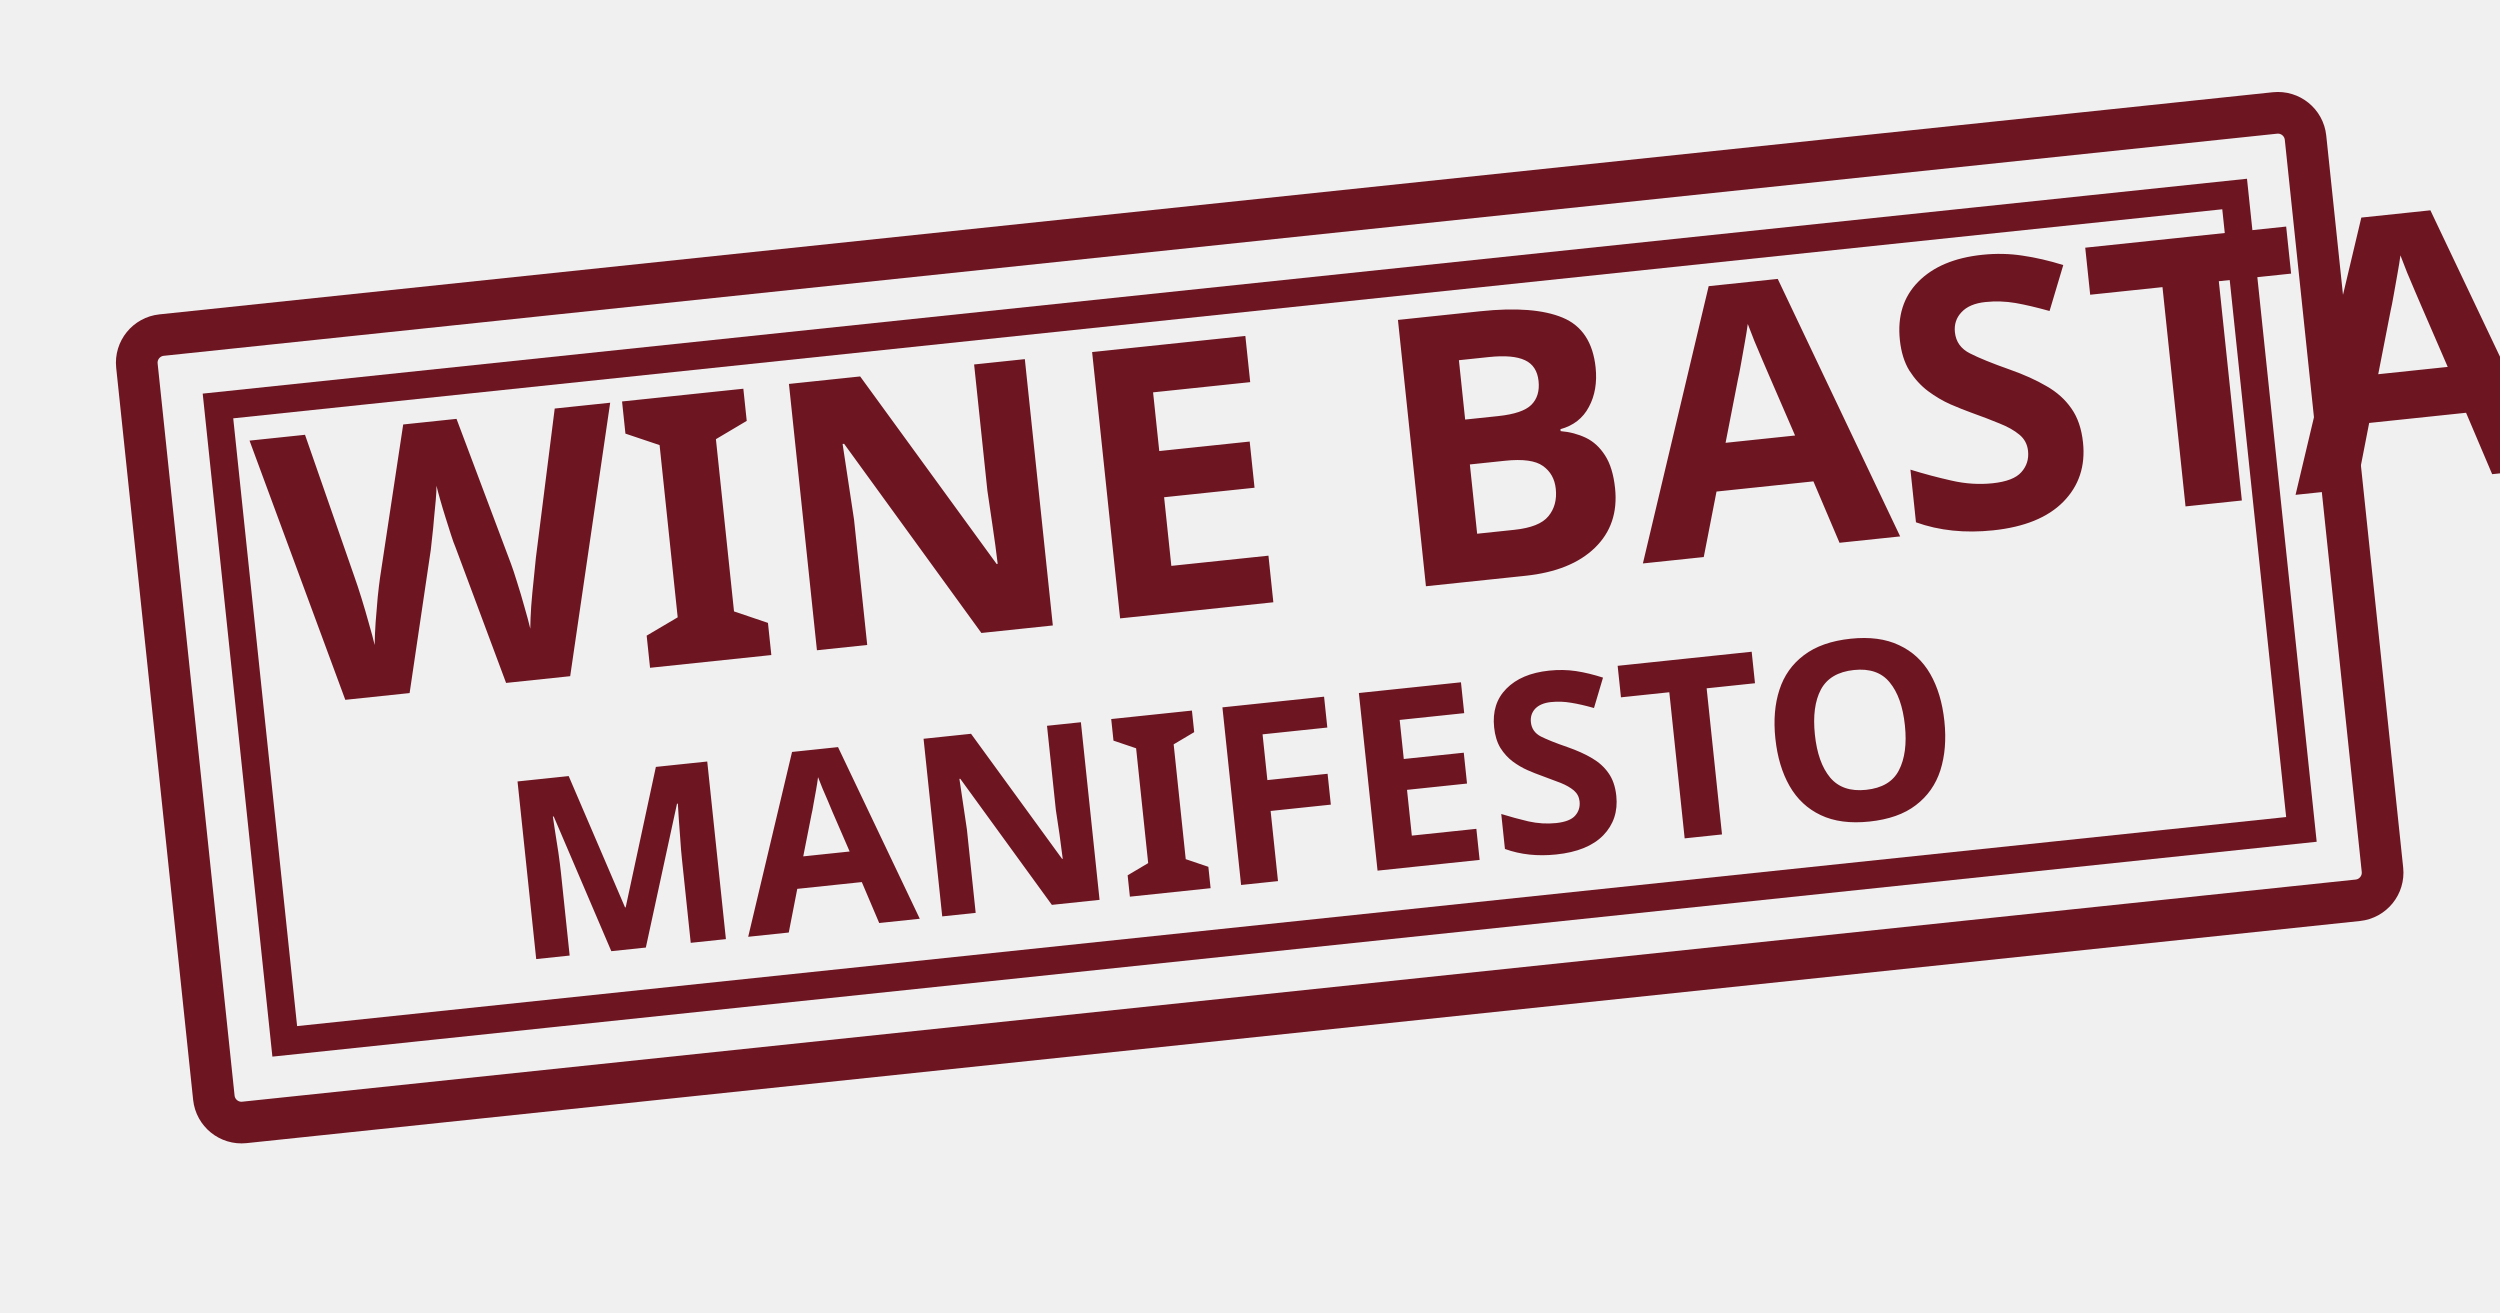
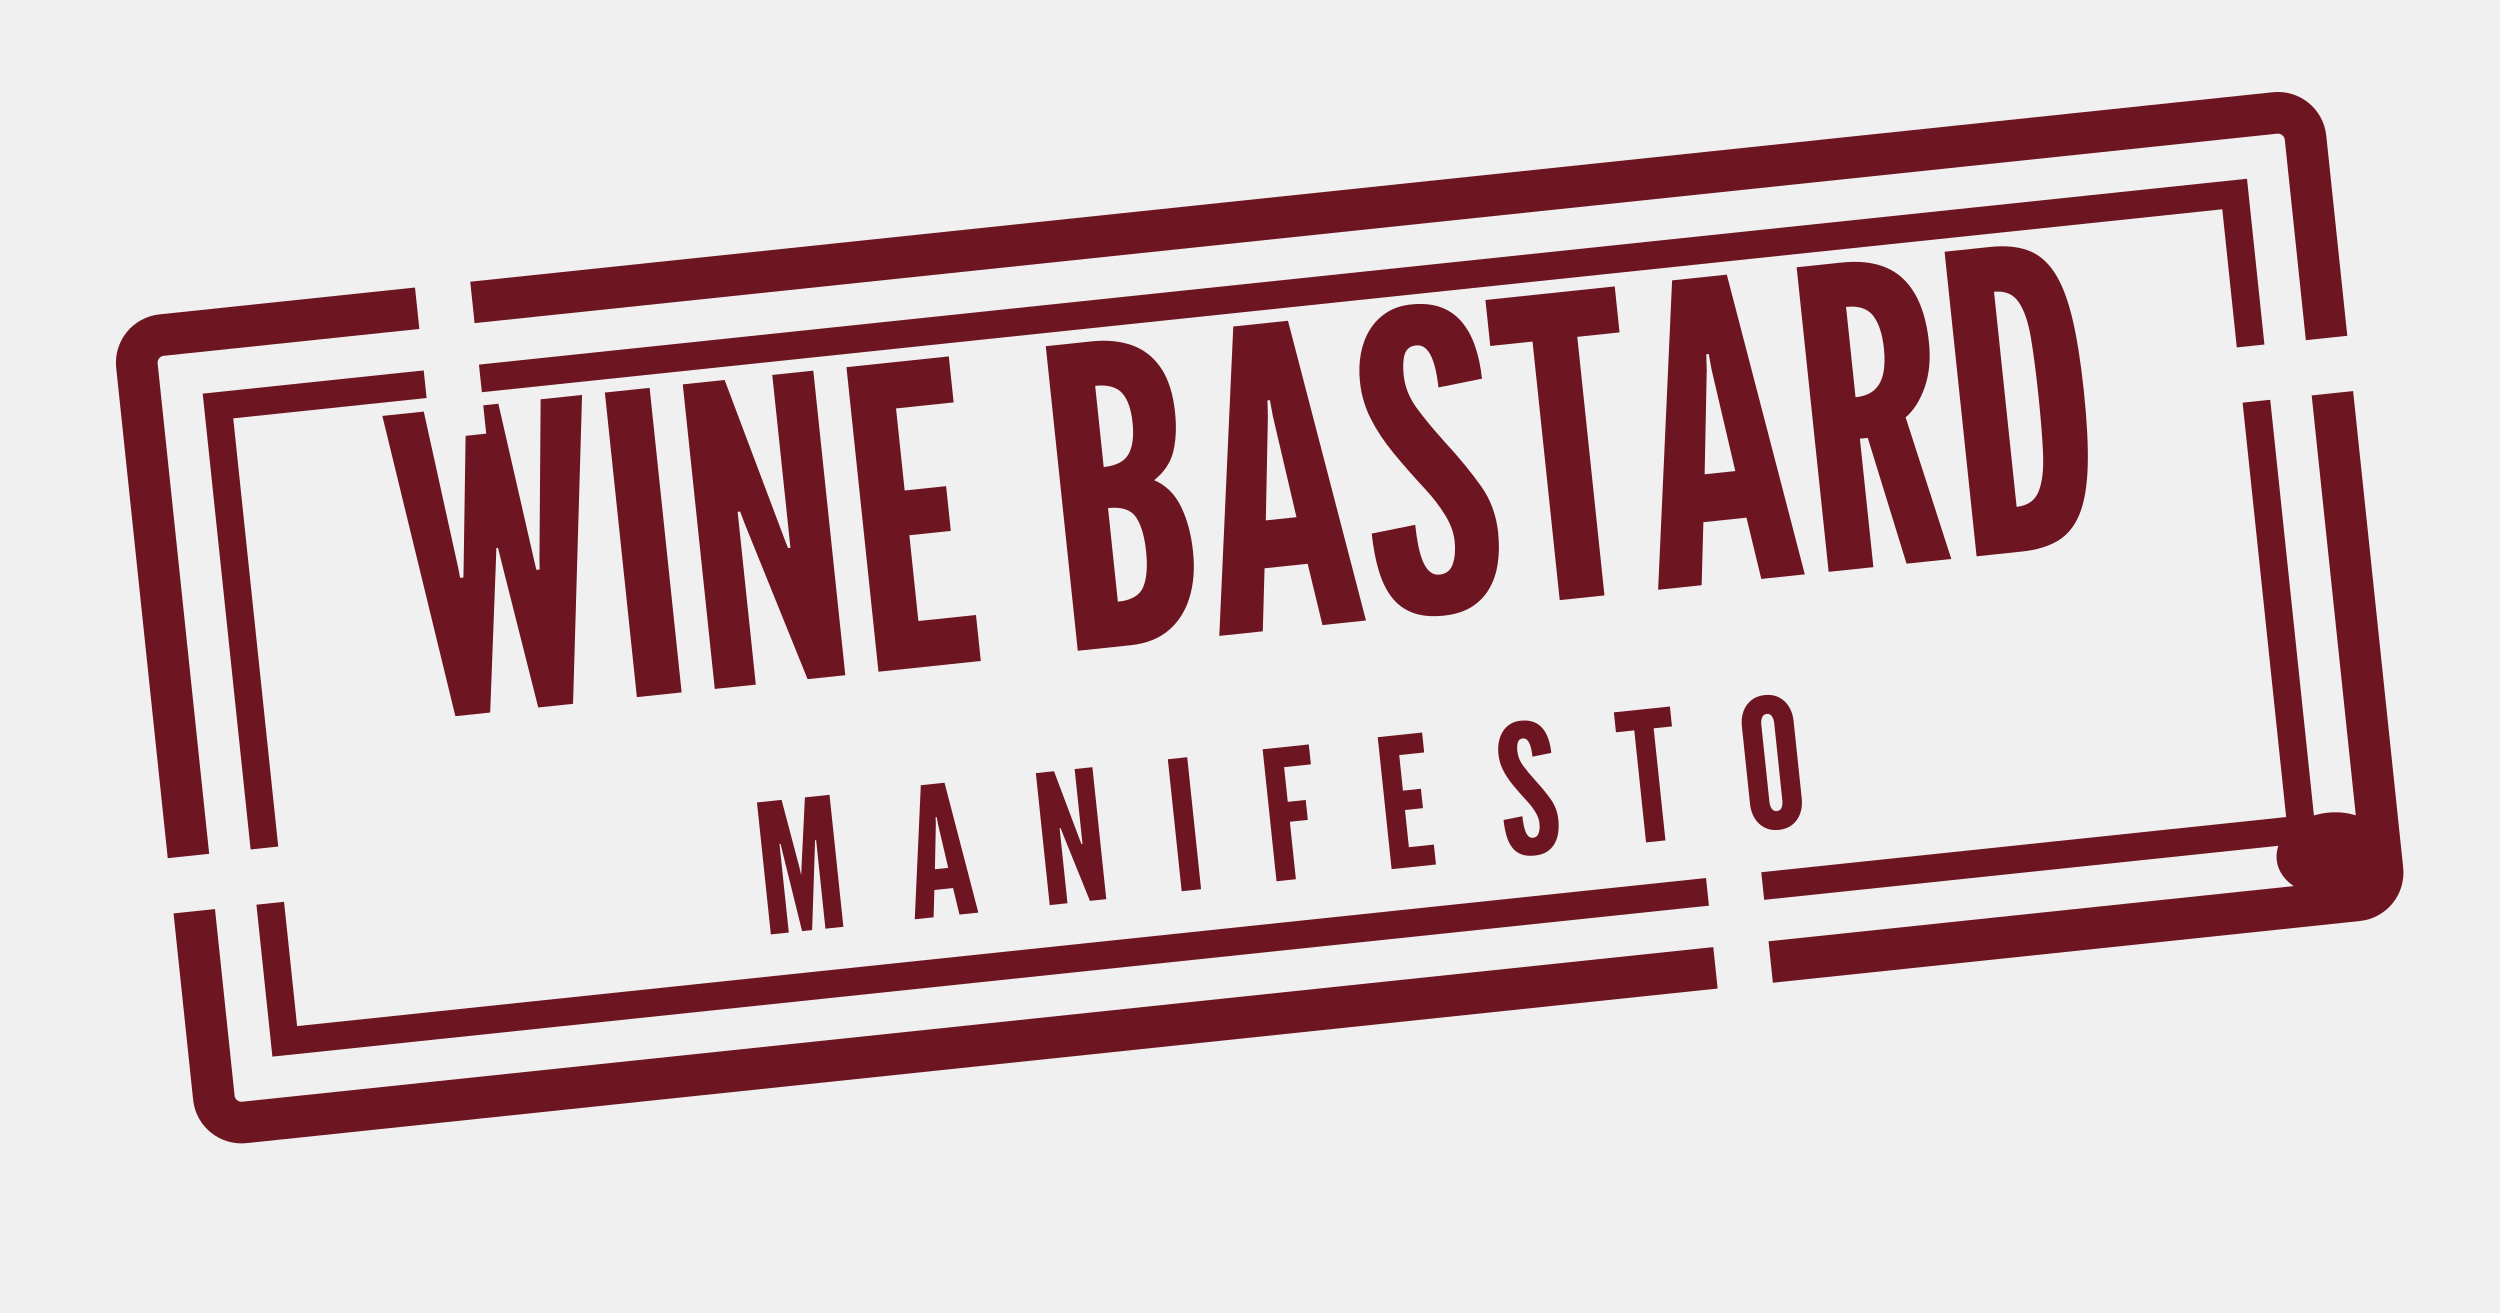
<svg xmlns="http://www.w3.org/2000/svg" width="80mm" height="42mm" viewBox="0 0 180 94.5">
  <defs />
  <g id="oxblood" fill="#6E1522">
+     <mask id="front-wear" maskUnits="userSpaceOnUse" x="-5" y="-5" width="170" height="70">
+       <rect x="-5" y="-5" width="170" height="70" fill="white" />
+       <path d="M22 -2 H26 V11 H22 Z M110 49 H114 V62 H110 Z M-2 39 H11 V43 H-2 Z M151 18 H162 V22 H151 Z" fill="black" />
+     </mask>
    <g transform="translate(8 23) rotate(-6) scale(1.0)">
-       <rect x="1.5" y="1.5" width="157" height="57" rx="2" fill="none" stroke="#6E1522" stroke-width="3" />
-       <rect x="7" y="7" width="146" height="46" fill="none" stroke="#6E1522" stroke-width="2" />
-       <text x="9" y="29" font-family="DIN Condensed" font-weight="bold" font-size="27" textLength="142" lengthAdjust="spacingAndGlyphs">WINE BASTARD</text>
-       <text x="24" y="49" font-family="DIN Condensed" font-weight="bold" font-size="18" textLength="112" lengthAdjust="spacingAndGlyphs">MANIFESTO</text>
+       <g mask="url(#front-wear)">
+         <rect x="1.5" y="1.5" width="157" height="57" rx="2" fill="none" stroke="#6E1522" stroke-width="3" />
+         <rect x="7" y="7" width="146" height="46" fill="none" stroke="#6E1522" stroke-width="2" />
+         <ellipse cx="155" cy="55" rx="4" ry="3" />
+         <g aria-label="WINE BASTARD">
+           <path transform="translate(18.245 31) scale(0.015 -0.015)" d="M228 0 30 1470H230L316 706L320 658H336L342 706L434 1470H590L682 706L688 658H704L708 706L794 1470H994L796 0H628L528 696L516 782H508L496 696L396 0Z" />
+           <path transform="translate(33.605 31) scale(0.015 -0.015)" d="M80 0V1470H296V0Z" />
+           <path transform="translate(39.245 31) scale(0.015 -0.015)" d="M80 0V1470H282L482 704L500 636H512V1470H710V0H528L308 766L290 834H278V0Z" />
+           <path transform="translate(51.095 31) scale(0.015 -0.015)" d="M80 0V1470H574V1248H296V852H496V636H296V222H574V0Z" />
+           <path transform="translate(60.905 31) scale(0.015 -0.015)" d="" />
+           <path transform="translate(65.525 31) scale(0.015 -0.015)" d="M80 0V1470H300Q412 1470 493.5 1430.5Q575 1391 619.5 1307.0Q664 1223 664 1090Q664 984 636.5 905.0Q609 826 530 776Q610 732 645.0 636.5Q680 541 680 416Q680 293 640.5 199.0Q601 105 524.5 52.5Q448 0 336 0ZM296 214Q394 214 425.0 272.5Q456 331 456 440Q456 551 425.0 608.5Q394 666 296 666ZM296 864Q387 864 421.5 914.0Q456 964 456 1062Q456 1161 420.5 1208.5Q385 1256 296 1256Z" />
+           <path transform="translate(76.445 31) scale(0.015 -0.015)" d="M35 0 257 1470H521L743 0H533L493 300H285L245 0ZM315 528H463L401 1022L395 1100H383L377 1022Z" />
+           <path transform="translate(88.115 31) scale(0.015 -0.015)" d="M340 -16Q251 -16 192.0 13.5Q133 43 99.0 99.0Q65 155 50.5 234.0Q36 313 36 412L248 432Q248 384 251.5 339.5Q255 295 264.5 259.5Q274 224 292.5 203.0Q311 182 340 182Q388 182 408.0 226.5Q428 271 428 334Q428 397 395.0 465.0Q362 533 316 594Q238 698 179.5 787.0Q121 876 88.5 962.0Q56 1048 56 1142Q56 1216 75.0 1278.5Q94 1341 130.5 1387.5Q167 1434 219.0 1460.0Q271 1486 338 1486Q421 1486 478.5 1458.0Q536 1430 571.5 1378.0Q607 1326 623.5 1254.5Q640 1183 640 1096L428 1076Q428 1113 424.5 1150.5Q421 1188 412.0 1219.0Q403 1250 386.0 1269.0Q369 1288 342 1288Q300 1288 284.0 1252.5Q268 1217 268 1152Q268 1068 313.0 990.0Q358 912 434 808Q525 685 582.5 582.0Q640 479 640 354Q640 275 623.0 207.5Q606 140 569.5 90.0Q533 40 476.5 12.0Q420 -16 340 -16Z" />
+           <path transform="translate(98.255 31) scale(0.015 -0.015)" d="M224 0V1248H20V1470H644V1248H440V0Z" />
+           <path transform="translate(108.215 31) scale(0.015 -0.015)" d="M35 0 257 1470H521L743 0H533L493 300H285L245 0ZM315 528H463L401 1022L395 1100H383L377 1022Z" />
+           <path transform="translate(119.885 31) scale(0.015 -0.015)" d="M80 0V1470H296Q490 1470 582.0 1362.5Q674 1255 674 1046Q674 922 630.5 831.5Q587 741 525 699L672 0H456L334 620H296V0ZM296 820Q356 820 391.0 846.5Q426 873 441.0 922.0Q456 971 456 1038Q456 1143 421.5 1199.5Q387 1256 296 1256Z" />
+           <path transform="translate(130.595 31) scale(0.015 -0.015)" d="M80 0V1470H300Q404 1470 476.0 1436.0Q548 1402 592.0 1320.0Q636 1238 655.5 1095.0Q675 952 675 734Q675 515 655.5 372.5Q636 230 592.0 148.5Q548 67 476.0 33.5Q404 0 300 0ZM296 216Q376 216 409.0 279.0Q442 342 449.0 459.0Q456 576 456 737Q456 900 449.0 1015.5Q442 1131 408.5 1192.5Q375 1254 296 1254Z" />
+         </g>
+         <g aria-label="MANIFESTO">
+           <path transform="translate(42.092 49) scale(0.0065 -0.0065)" d="M80 0V1470H354L472 708L482 630H486L496 708L614 1470H888V0H688V986H676L668 924L540 0H428L300 924L292 986H280V0Z" />
+           <path transform="translate(52.804 49) scale(0.0065 -0.0065)" d="M35 0 257 1470H521L743 0H533L493 300H285L245 0ZM315 528H463L401 1022L395 1100H383L377 1022Z" />
+           <path transform="translate(62.281 49) scale(0.0065 -0.0065)" d="M80 0V1470H282L482 704L500 636H512V1470H710V0H528L308 766L290 834H278V0Z" />
+           <path transform="translate(71.836 49) scale(0.0065 -0.0065)" d="M80 0V1470H296V0Z" />
+           <path transform="translate(78.7 49) scale(0.0065 -0.0065)" d="M80 0V1470H594V1248H296V862H496V640H296V0Z" />
+           <path transform="translate(87.033 49) scale(0.0065 -0.0065)" d="M80 0V1470H574V1248H296V852H496V636H296V222H574V0Z" />
+           <path transform="translate(95.704 49) scale(0.0065 -0.0065)" d="M340 -16Q251 -16 192.0 13.5Q133 43 99.0 99.0Q65 155 50.5 234.0Q36 313 36 412L248 432Q248 384 251.5 339.5Q255 295 264.5 259.5Q274 224 292.5 203.0Q311 182 340 182Q388 182 408.0 226.5Q428 271 428 334Q428 397 395.0 465.0Q362 533 316 594Q238 698 179.5 787.0Q121 876 88.5 962.0Q56 1048 56 1142Q56 1216 75.0 1278.5Q94 1341 130.5 1387.5Q167 1434 219.0 1460.0Q271 1486 338 1486Q421 1486 478.5 1458.0Q536 1430 571.5 1378.0Q607 1326 623.5 1254.5Q640 1183 640 1096L428 1076Q428 1113 424.5 1150.5Q421 1188 412.0 1219.0Q403 1250 386.0 1269.0Q369 1288 342 1288Q300 1288 284.0 1252.5Q268 1217 268 1152Q268 1068 313.0 990.0Q358 912 434 808Q525 685 582.5 582.0Q640 479 640 354Q640 275 623.0 207.5Q606 140 569.5 90.0Q533 40 476.5 12.0Q420 -16 340 -16Z" />
+           <path transform="translate(104.518 49) scale(0.0065 -0.0065)" d="M224 0V1248H20V1470H644V1248H440V0Z" />
+           <path transform="translate(113.254 49) scale(0.0065 -0.0065)" d="M358 -16Q268 -16 203.5 26.0Q139 68 104.5 140.0Q70 212 70 302V1168Q70 1259 104.5 1330.5Q139 1402 203.5 1444.0Q268 1486 358 1486Q448 1486 512.5 1444.0Q577 1402 611.5 1330.0Q646 1258 646 1168V302Q646 212 611.5 140.0Q577 68 512.5 26.0Q448 -16 358 -16ZM358 194Q398 194 414.0 227.5Q430 261 430 302V1168Q430 1209 413.0 1242.5Q396 1276 358 1276Q321 1276 303.5 1242.5Q286 1209 286 1168V302Q286 261 303.0 227.5Q320 194 358 194Z" />
+         </g>
+       </g>
    </g>
  </g>
</svg>
